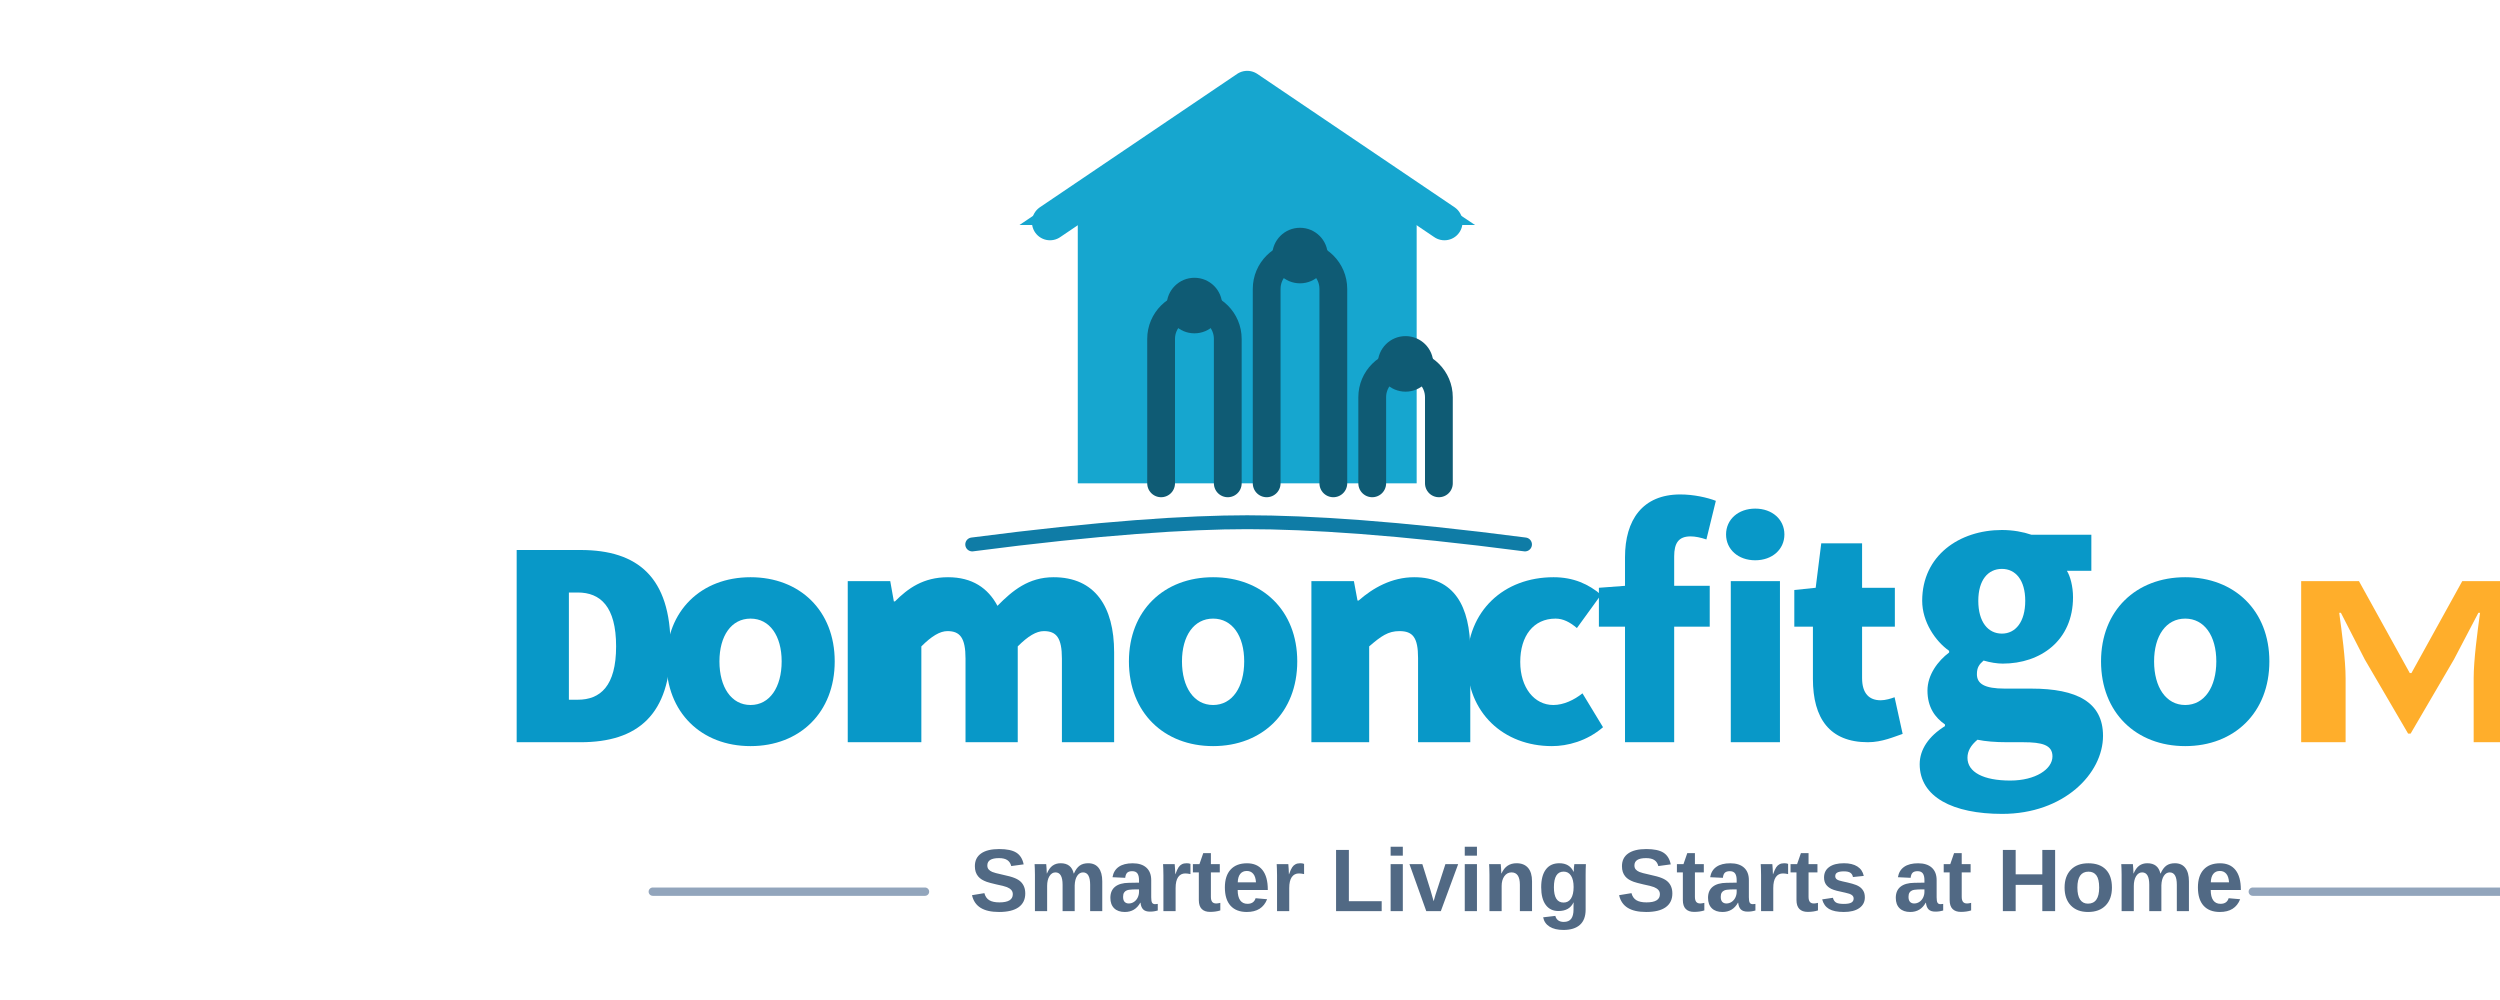
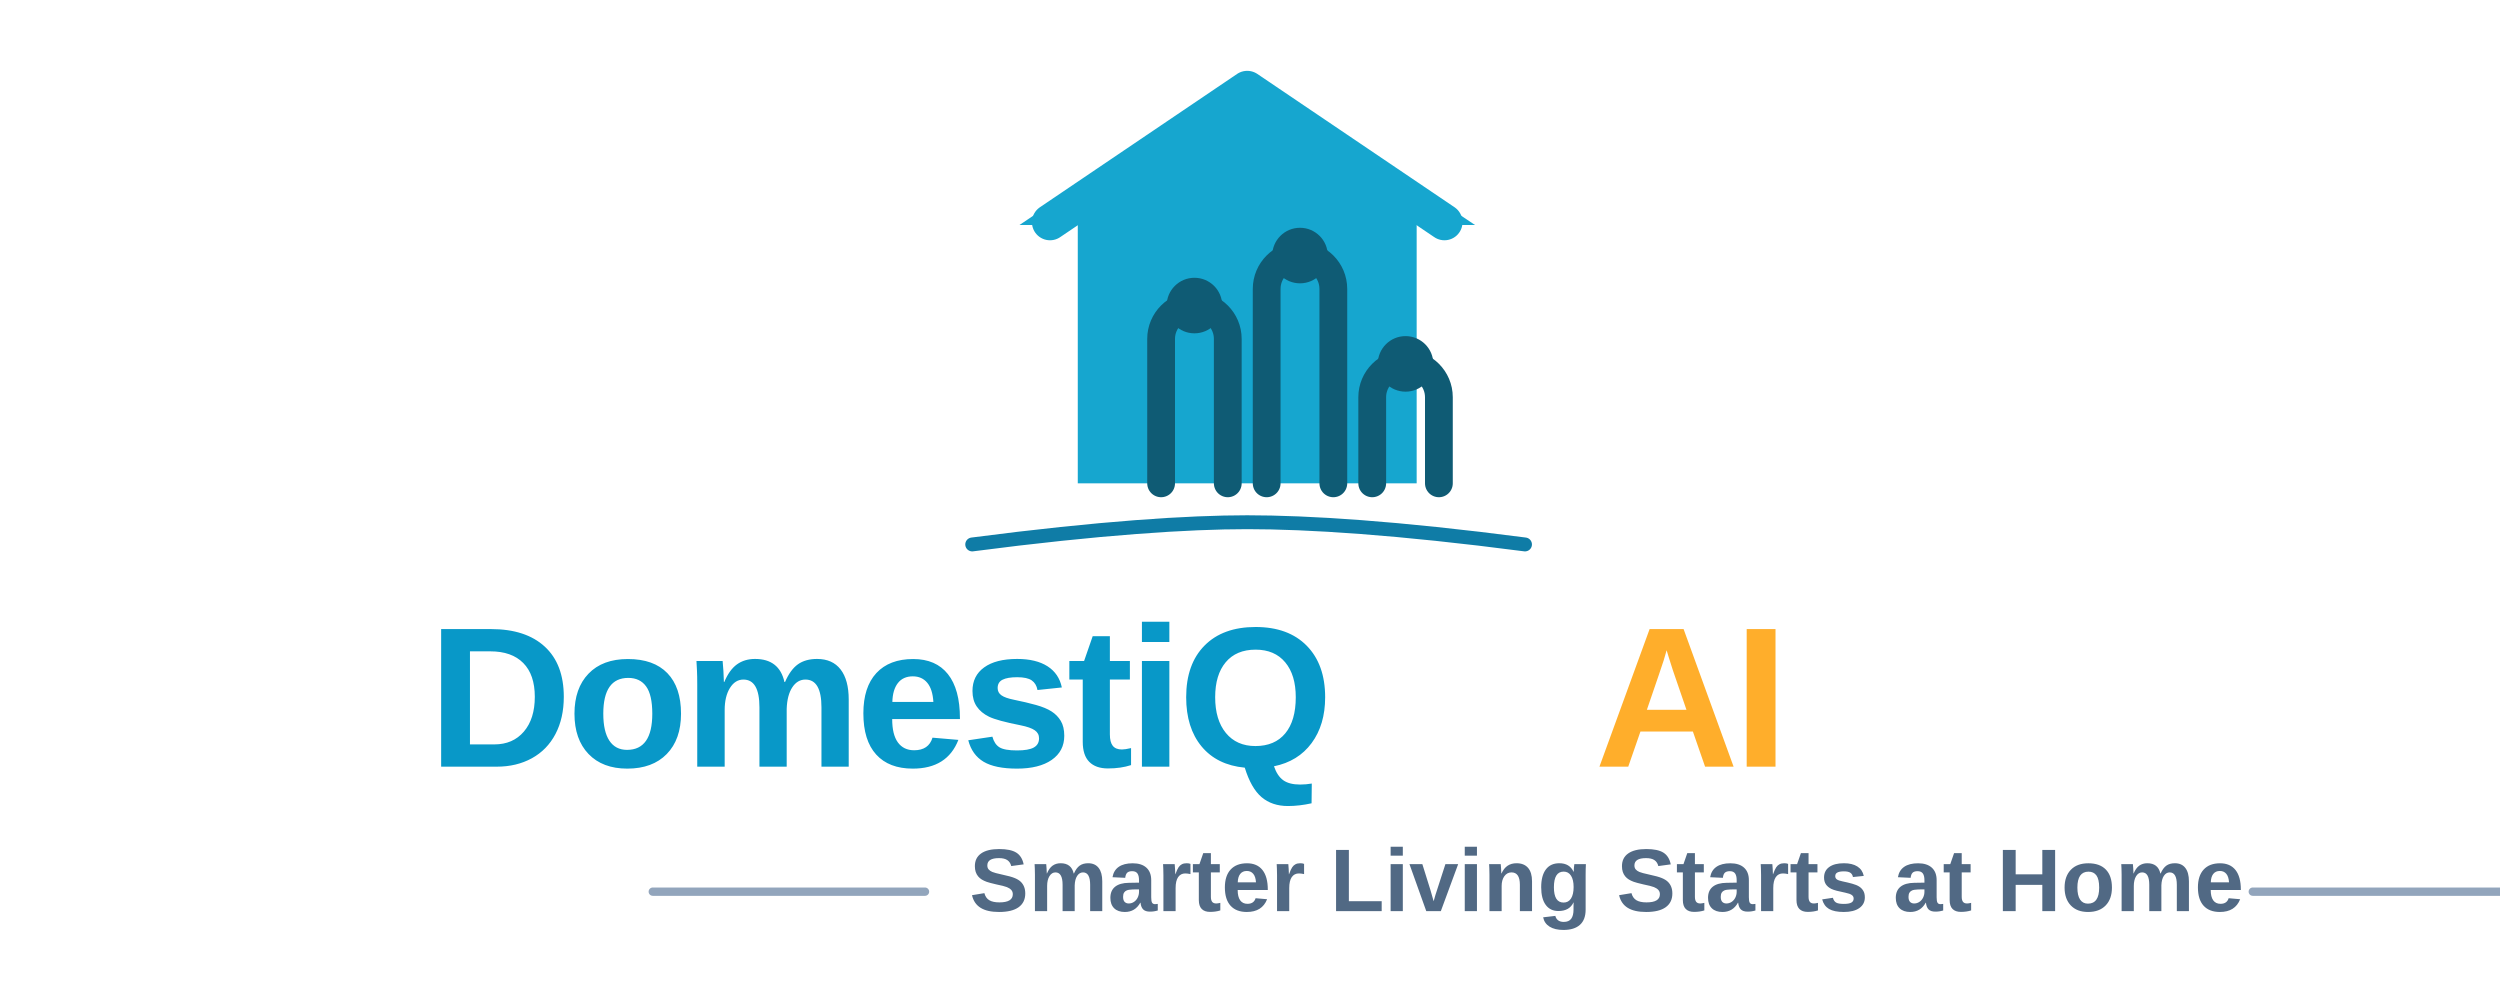
<svg xmlns="http://www.w3.org/2000/svg" width="900" height="360" viewBox="0 0 900 360" fill="none">
  <g transform="translate(345 18)">
    <path d="M104 8L186 63H165L165 156H43L43 63H22L104 8Z" fill="#16A6CF" />
    <path d="M33 62L104 14L175 62" stroke="#16A6CF" stroke-width="13" stroke-linecap="round" stroke-linejoin="round" />
    <path d="M73 156V104C73 97.373 78.373 92 85 92C91.627 92 97 97.373 97 104V156" stroke="#0F5B74" stroke-width="10" stroke-linecap="round" />
    <path d="M111 156V86C111 79.373 116.373 74 123 74C129.627 74 135 79.373 135 86V156" stroke="#0F5B74" stroke-width="10" stroke-linecap="round" />
    <path d="M149 156V125C149 118.373 154.373 113 161 113C167.627 113 173 118.373 173 125V156" stroke="#0F5B74" stroke-width="10" stroke-linecap="round" />
    <circle cx="85" cy="92" r="10" fill="#0F5B74" />
    <circle cx="123" cy="74" r="10" fill="#0F5B74" />
    <circle cx="161" cy="113" r="10" fill="#0F5B74" />
    <path d="M5 178C51 172 83 170 104 170C126 170 158 172 204 178" stroke="#0F7CA6" stroke-width="5" stroke-linecap="round" />
  </g>
-   <g transform="translate(178 198)">
-     <path d="M8 69.2V0H31C51.6 0 63.4 9.8 63.4 34.7C63.4 59.3 51.6 69.2 31 69.2H8ZM26.8 53.9H30C38.1 53.9 43.8 49 43.8 34.7C43.8 20.3 38.1 15.3 30 15.3H26.8V53.9Z" fill="#0898C8" />
-     <path d="M92.198 70.6C74.498 70.6 61.898 58.5 61.898 40.1C61.898 21.8 74.498 9.8 92.198 9.8C109.898 9.8 122.498 21.8 122.498 40.1C122.498 58.5 109.898 70.6 92.198 70.6ZM92.198 55.8C99.098 55.8 103.398 49.4 103.398 40.1C103.398 30.9 99.098 24.7 92.198 24.7C85.298 24.7 80.998 30.9 80.998 40.1C80.998 49.4 85.298 55.8 92.198 55.8Z" fill="#0898C8" />
-     <path d="M127.187 69.2V11.2H142.487L143.787 18.5H144.187C148.887 13.8 154.387 9.8 163.287 9.8C171.987 9.8 177.687 13.7 181.087 20.1C186.487 14.6 192.287 9.8 201.287 9.8C216.187 9.8 223.087 20.4 223.087 36.8V69.2H204.287V39.1C204.287 31.6 202.287 29.2 197.787 29.2C195.087 29.2 192.087 31 188.387 34.7V69.2H169.587V39.1C169.587 31.6 167.587 29.2 163.087 29.2C160.387 29.2 157.387 31 153.687 34.7V69.2H134.887V69.2H127.187Z" fill="#0898C8" />
-     <path d="M258.712 70.6C241.012 70.6 228.412 58.5 228.412 40.1C228.412 21.8 241.012 9.8 258.712 9.8C276.412 9.8 289.012 21.8 289.012 40.1C289.012 58.5 276.412 70.6 258.712 70.6ZM258.712 55.8C265.612 55.8 269.912 49.4 269.912 40.1C269.912 30.9 265.612 24.7 258.712 24.7C251.812 24.7 247.512 30.9 247.512 40.1C247.512 49.4 251.812 55.8 258.712 55.8Z" fill="#0898C8" />
-     <path d="M294.102 69.2V11.2H309.402L310.702 18.2H311.102C316.202 13.7 323.002 9.8 331.102 9.8C345.402 9.8 351.302 20.1 351.302 36.4V69.2H332.502V38.9C332.502 31.5 330.602 29.2 325.802 29.2C321.702 29.2 319.202 31 314.902 34.7V69.2H294.102Z" fill="#0898C8" />
-     <path d="M380.687 70.6C363.287 70.6 350.187 58.6 350.187 40.3C350.187 22 363.287 9.8 381.287 9.8C388.487 9.8 393.887 12.3 398.387 16.1L389.687 28.1C387.087 25.9 384.687 24.7 381.987 24.7C374.087 24.7 369.287 30.9 369.287 40.3C369.287 49.6 374.387 55.8 381.187 55.8C384.887 55.8 388.687 54 391.687 51.6L399.087 63.8C393.287 68.8 386.287 70.6 380.687 70.6Z" fill="#0898C8" />
-     <path d="M407.003 69.2V27.6H397.603V13.6L407.003 12.9V2.6C407.003 -10.8 413.303 -20 426.903 -20C431.703 -20 436.603 -18.9 439.703 -17.7L436.303 -3.8C434.203 -4.5 432.303 -4.9 430.603 -4.9C426.303 -4.9 424.703 -2.5 424.703 2.3V12.9H437.503V27.6H424.703V69.2H407.003Z" fill="#0898C8" />
-     <path d="M445.083 69.2V11.2H462.783V69.2H445.083ZM453.883 3.7C447.783 3.7 443.383 -0.2 443.383 -5.6C443.383 -11 447.783 -14.9 453.883 -14.9C459.983 -14.9 464.383 -11 464.383 -5.6C464.383 -0.2 459.983 3.7 453.883 3.7Z" fill="#0898C8" />
-     <path d="M494.45 69.2C480.65 69.2 474.65 60.6 474.65 46.4V27.6H467.95V14.4L475.65 13.6L477.65 -2.4H492.35V13.6H504.15V27.6H492.35V46.1C492.35 51.7 494.95 54.1 499.05 54.1C500.75 54.1 502.75 53.5 504.05 53L506.95 66.2C503.95 67.2 499.55 69.2 494.45 69.2Z" fill="#0898C8" />
-     <path d="M542.787 95C524.987 95 513.087 88.9 513.087 77.1C513.087 71.8 516.387 67 522.187 63.4V62.8C518.587 60.3 515.887 56.6 515.887 50.6C515.887 44.9 519.687 39.9 523.687 36.9V36.3C518.687 32.8 513.987 25.8 513.987 18.3C513.987 2 527.387 -7.2 542.687 -7.2C546.687 -7.2 550.387 -6.5 553.287 -5.5H574.887V7.5H566.087C567.287 9.4 568.287 13.1 568.287 17C568.287 32.6 556.587 40.9 542.987 40.9C540.987 40.9 538.487 40.5 536.087 39.8C534.487 41.2 533.687 42.3 533.687 44.7C533.687 48.1 536.287 49.9 543.787 49.9H553.287C569.687 49.9 579.087 54.8 579.087 66.9C579.087 80.5 564.987 95 542.787 95ZM542.687 30.1C547.587 30.1 551.087 25.9 551.087 18.3C551.087 10.8 547.587 6.8 542.687 6.8C537.687 6.8 534.187 10.8 534.187 18.3C534.187 25.9 537.687 30.1 542.687 30.1ZM545.687 83C554.787 83 560.887 78.9 560.887 74.3C560.887 70.2 557.187 69.2 550.387 69.2H544.687C540.287 69.2 536.787 68.9 533.887 68.3C531.487 70.3 530.287 72.4 530.287 74.8C530.287 80 536.087 83 545.687 83Z" fill="#0898C8" />
-     <path d="M608.672 70.6C590.972 70.6 578.372 58.5 578.372 40.1C578.372 21.8 590.972 9.8 608.672 9.8C626.372 9.8 638.972 21.8 638.972 40.1C638.972 58.5 626.372 70.6 608.672 70.6ZM608.672 55.8C615.572 55.8 619.872 49.4 619.872 40.1C619.872 30.9 615.572 24.7 608.672 24.7C601.772 24.7 597.472 30.9 597.472 40.1C597.472 49.4 601.772 55.8 608.672 55.8Z" fill="#0898C8" />
-     <path d="M650.42 69.2V11.2H671.22L689.52 44.3H690.12L708.42 11.2H729.22V69.2H712.52V46.2C712.52 39.5 713.92 29.2 714.82 22.6H714.22L705.42 39.4L689.82 66.1H688.92L673.32 39.4L664.72 22.6H664.12C665.02 29.2 666.42 39.5 666.42 46.2V69.2H650.42Z" fill="#FFAE2B" />
-     <path d="M742.654 69.2V11.2H760.354V69.2H742.654ZM751.454 3.7C745.354 3.7 740.954 -0.2 740.954 -5.6C740.954 -11 745.354 -14.9 751.454 -14.9C757.554 -14.9 761.954 -11 761.954 -5.6C761.954 -0.2 757.554 3.7 751.454 3.7Z" fill="#FFAE2B" />
+   <g transform="translate(154 214)">
+     <text x="0" y="62" font-family="Arial, Helvetica, sans-serif" font-size="72" font-weight="800" letter-spacing="-2" fill="#0898C8">DomestiQ</text>
+     <text x="420" y="62" font-family="Arial, Helvetica, sans-serif" font-size="72" font-weight="800" letter-spacing="-2" fill="#FFAE2B">AI</text>
  </g>
  <g transform="translate(235 310)">
    <path d="M0 11H98" stroke="#6E87A6" stroke-width="3" stroke-linecap="round" opacity="0.75" />
    <text x="114" y="18" font-family="Arial, Helvetica, sans-serif" font-size="32" font-weight="600" fill="#516984">Smarter Living Starts at Home</text>
    <path d="M576 11H674" stroke="#6E87A6" stroke-width="3" stroke-linecap="round" opacity="0.75" />
  </g>
</svg>
